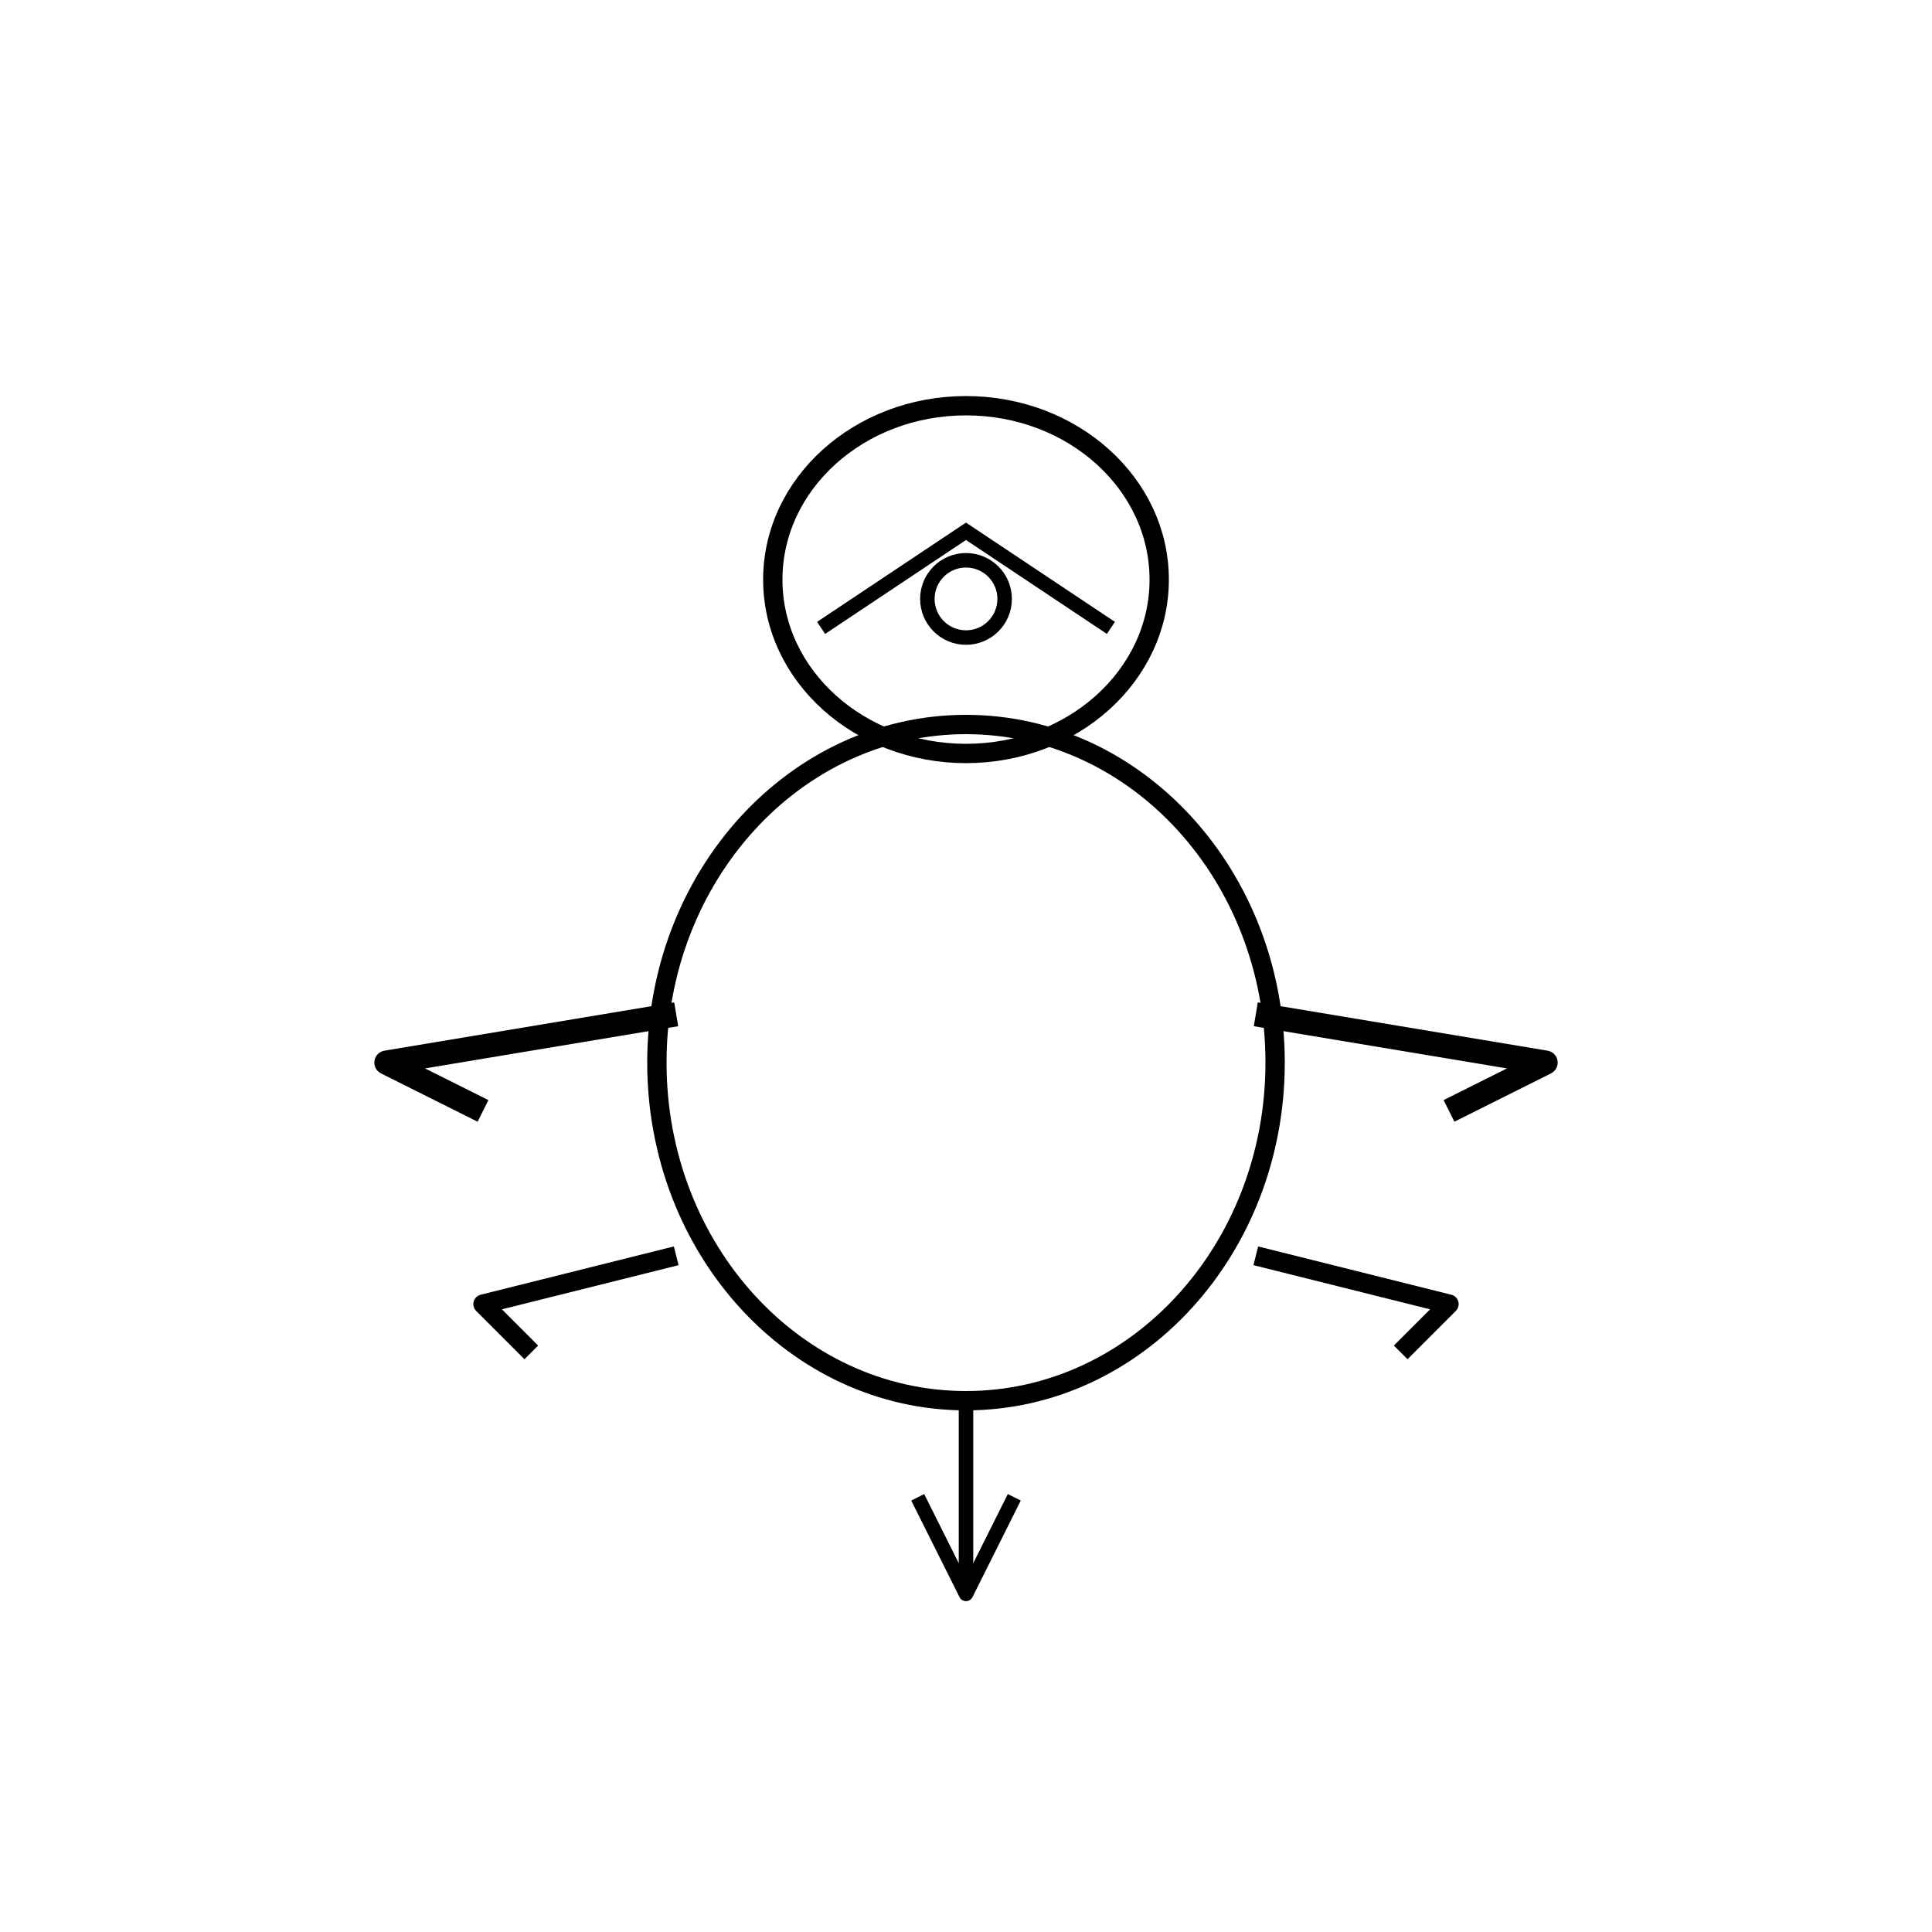
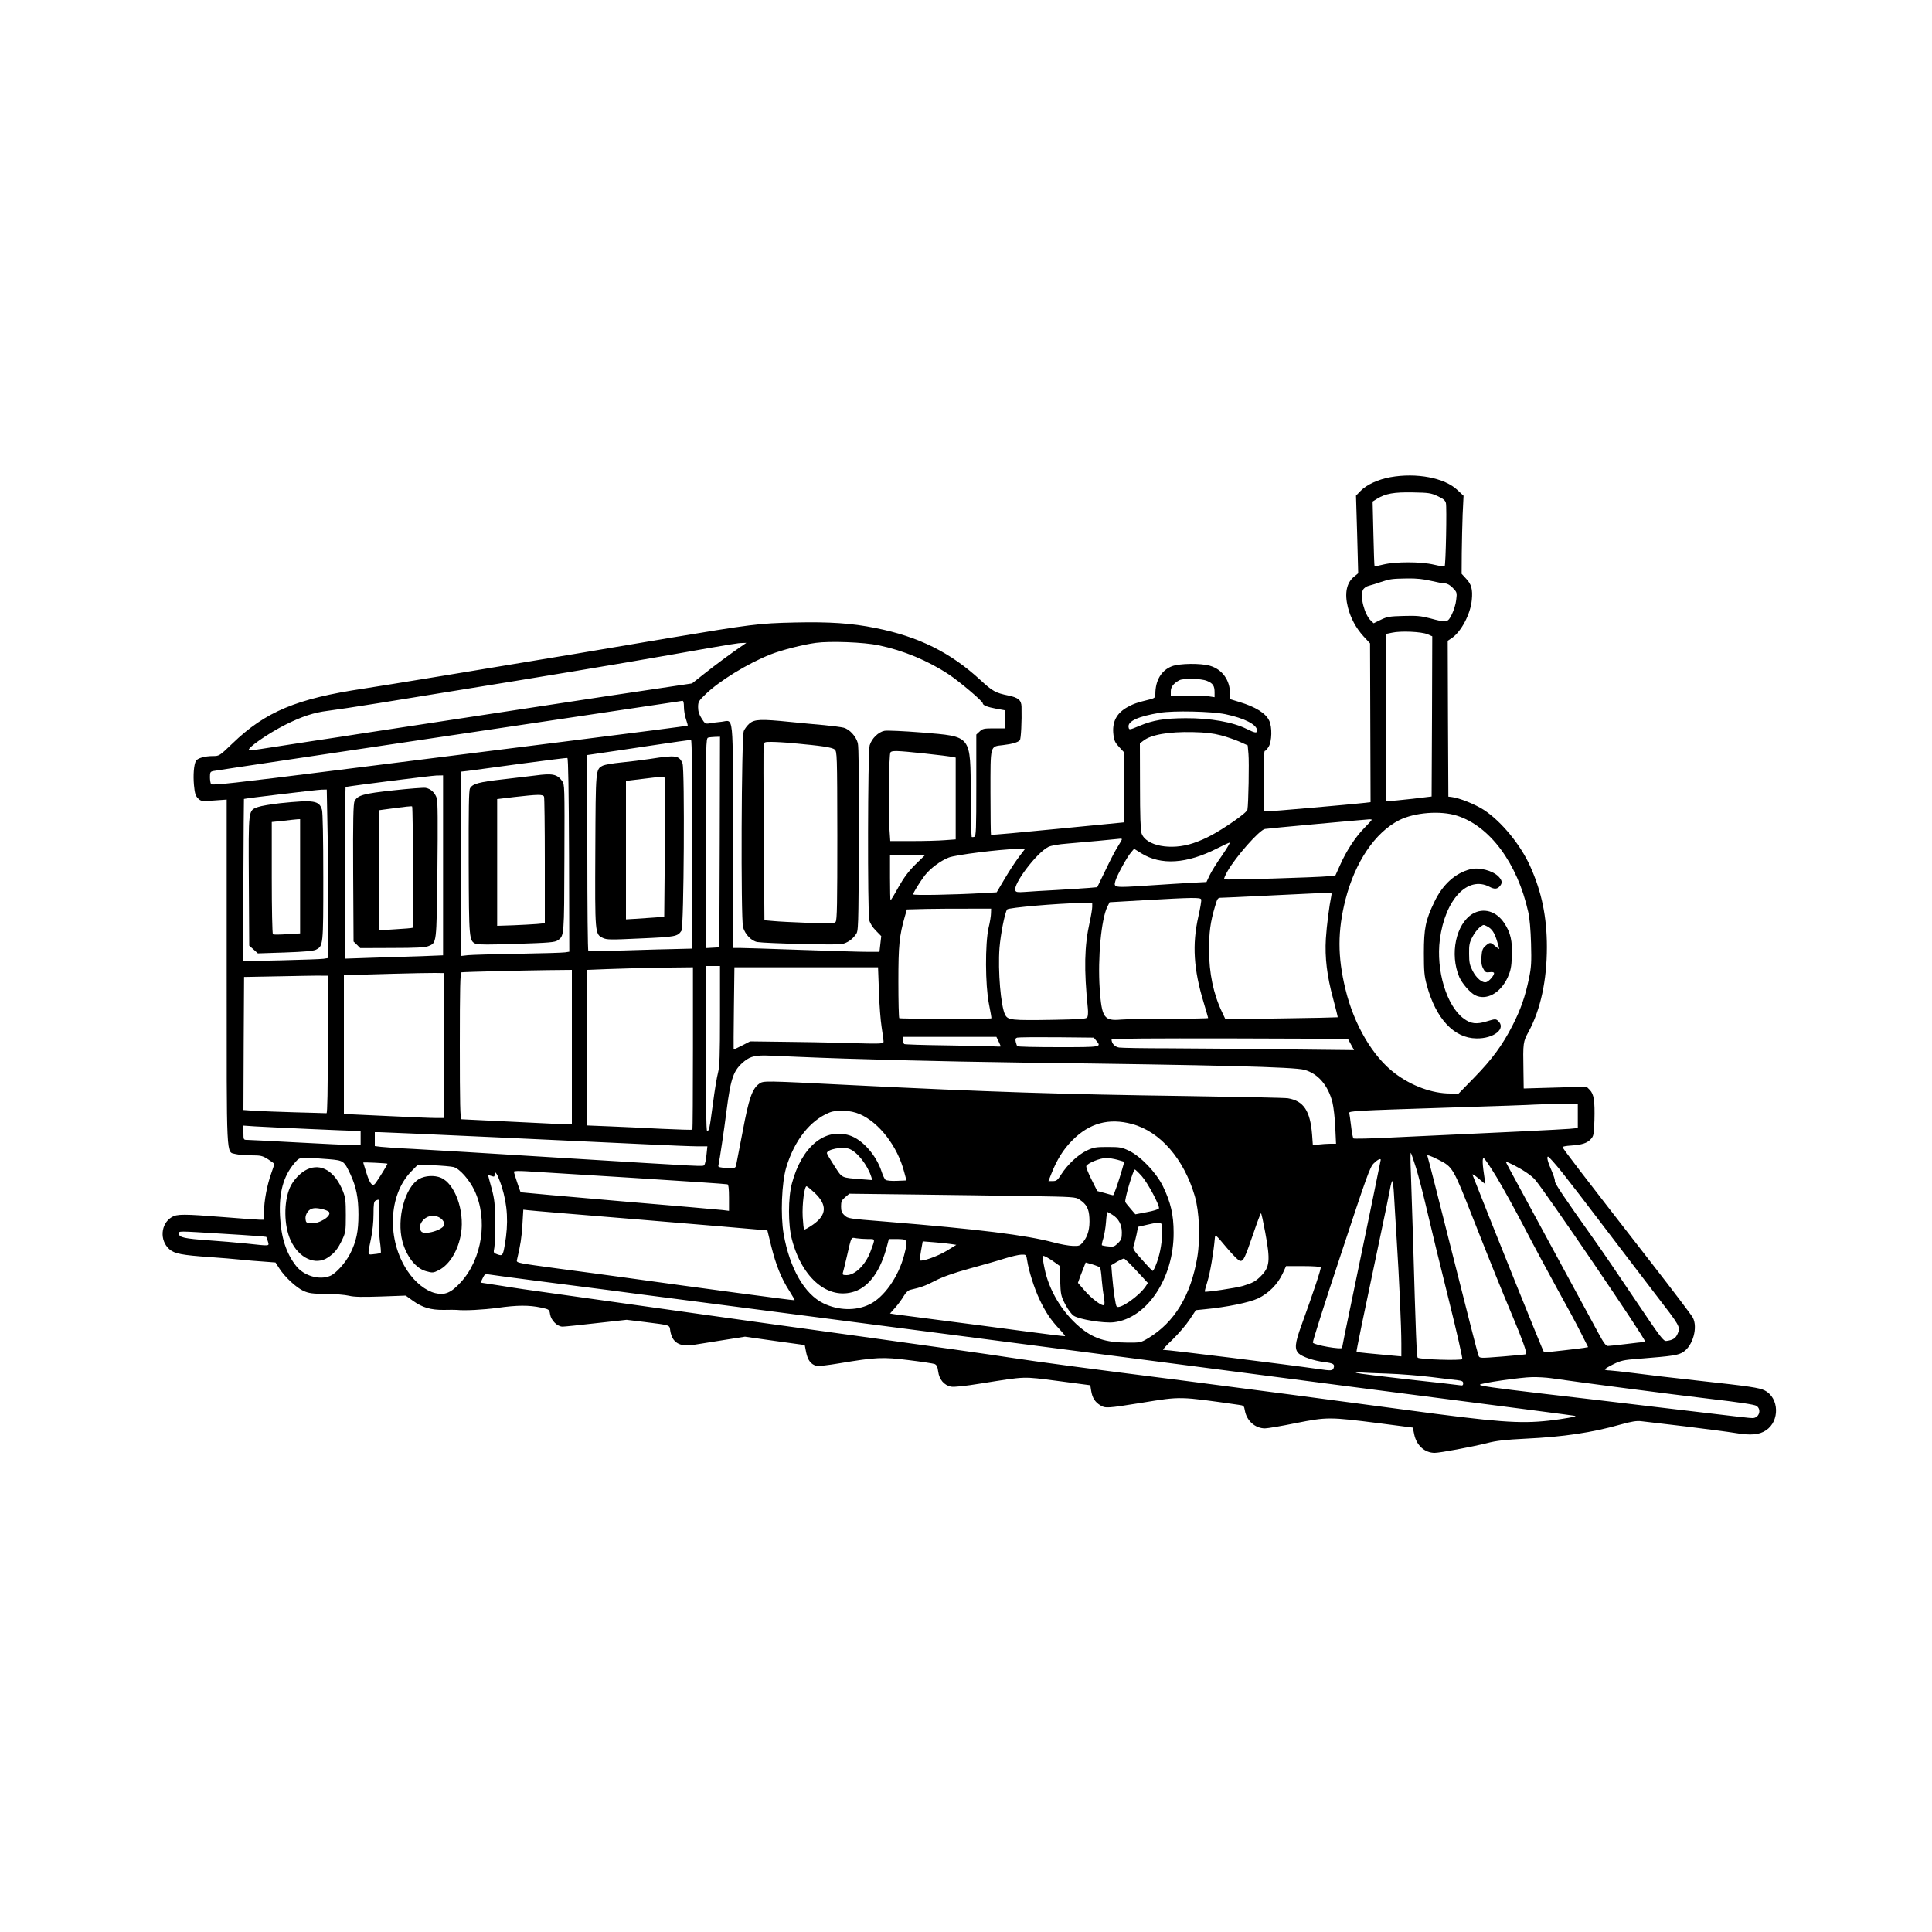
- <svg xmlns="http://www.w3.org/2000/svg" viewBox="0 0 200 200">
-   <ellipse cx="100" cy="110" rx="32" ry="35" fill="none" stroke="black" stroke-width="2" />
-   <ellipse cx="100" cy="60" rx="20" ry="18" fill="none" stroke="black" stroke-width="2" />
-   <path d="M85 65 L100 55 L115 65" fill="none" stroke="black" stroke-width="1.5" />
-   <circle cx="100" cy="62" r="4" fill="none" stroke="black" stroke-width="1.5" />
-   <path d="M70 105 L40 110 L50 115" fill="none" stroke="black" stroke-width="2.5" stroke-linejoin="round" />
-   <path d="M130 105 L160 110 L150 115" fill="none" stroke="black" stroke-width="2.5" stroke-linejoin="round" />
-   <path d="M70 130 L50 135 L55 140" fill="none" stroke="black" stroke-width="2" stroke-linejoin="round" />
-   <path d="M130 130 L150 135 L145 140" fill="none" stroke="black" stroke-width="2" stroke-linejoin="round" />
-   <path d="M100 145 L100 165 L95 155 M100 145 L100 165 L105 155" fill="none" stroke="black" stroke-width="1.5" stroke-linejoin="round" />
+ <svg xmlns="http://www.w3.org/2000/svg" version="1.0" width="1500pt" height="1500pt" viewBox="0 0 1500 1500" preserveAspectRatio="xMidYMid meet">
+   <g transform="translate(0,1500) scale(0.1,-0.1)" fill="#000000" stroke="none">
+     <path d="M10794 11295 c-94 -17 -183 -58 -229 -105 l-37 -38 9 -301 8 -302 -33 -27 c-58 -48 -74 -129 -47 -237 22 -86 63 -161 121 -225 l51 -55 2 -616 2 -617 -53 -6 c-82 -10 -724 -66 -753 -66 l-25 0 0 235 c0 152 4 235 10 235 6 0 19 15 30 33 25 41 28 153 4 202 -27 58 -106 107 -232 145 l-72 22 0 41 c0 106 -60 190 -156 218 -72 21 -237 19 -296 -4 -82 -32 -128 -110 -128 -217 0 -26 -5 -30 -42 -40 -98 -24 -125 -33 -171 -58 -89 -48 -125 -118 -112 -219 5 -44 14 -61 46 -95 l39 -42 -2 -270 -3 -271 -513 -50 c-282 -28 -515 -49 -518 -46 -2 2 -4 150 -4 328 0 374 -5 356 97 368 70 8 118 22 131 38 9 10 16 146 13 260 -1 51 -25 71 -102 87 -99 20 -123 33 -218 121 -231 213 -480 337 -813 403 -185 38 -360 49 -628 43 -280 -6 -337 -14 -985 -122 -275 -47 -594 -100 -710 -120 -664 -111 -1503 -249 -1650 -271 -522 -78 -764 -179 -1020 -426 -101 -97 -103 -98 -151 -98 -64 0 -122 -17 -133 -38 -16 -31 -22 -109 -15 -188 6 -63 12 -83 31 -102 23 -23 27 -24 124 -17 l99 7 0 -1337 c0 -1494 -5 -1394 69 -1415 20 -5 74 -10 120 -10 77 0 88 -3 133 -31 26 -17 48 -33 48 -36 0 -3 -11 -36 -24 -73 -32 -88 -56 -215 -56 -296 l0 -64 -32 0 c-18 0 -143 9 -278 20 -314 25 -366 25 -407 0 -86 -52 -95 -181 -18 -249 40 -35 98 -46 315 -61 85 -6 193 -15 240 -20 47 -5 126 -12 177 -15 l92 -7 31 -48 c42 -65 130 -147 187 -173 41 -18 68 -22 173 -23 69 0 150 -7 179 -14 41 -10 103 -11 248 -6 l193 7 57 -41 c73 -52 138 -71 238 -70 44 1 89 1 100 0 63 -7 207 1 320 16 148 21 242 22 335 2 64 -14 65 -14 71 -53 8 -47 56 -95 97 -95 15 0 133 12 262 27 l235 26 140 -17 c204 -26 192 -21 199 -68 15 -93 72 -127 184 -109 37 6 141 22 232 37 l164 26 232 -33 232 -32 11 -57 c12 -61 38 -94 81 -105 14 -3 93 6 175 20 288 48 338 50 540 25 99 -12 189 -26 201 -30 16 -7 23 -20 28 -58 8 -63 46 -107 100 -118 25 -4 104 4 234 25 354 56 317 55 597 19 l250 -33 7 -44 c9 -54 29 -86 71 -112 38 -24 54 -23 322 20 307 50 288 50 752 -16 39 -5 42 -8 48 -44 14 -80 80 -139 156 -139 20 0 128 18 240 41 243 48 260 48 646 -1 l262 -34 11 -53 c18 -86 82 -143 159 -143 41 0 286 46 404 75 76 20 143 27 300 35 296 14 518 47 743 111 79 22 121 29 154 25 25 -3 178 -21 340 -40 162 -20 340 -43 394 -52 119 -20 185 -14 237 21 108 71 103 251 -9 309 -43 22 -119 33 -512 76 -201 22 -430 49 -510 60 -80 10 -162 19 -182 20 -21 0 -38 4 -38 8 0 4 29 22 66 40 57 28 80 34 192 42 277 22 312 28 352 54 74 49 113 191 73 266 -10 19 -153 208 -318 420 -569 732 -691 891 -693 904 -1 4 28 10 65 12 86 6 124 18 154 50 22 24 24 35 28 145 4 153 -4 204 -36 237 l-25 25 -244 -7 -244 -7 -2 138 c-4 219 -3 224 41 305 92 170 141 397 141 655 0 233 -40 428 -130 628 -75 167 -223 347 -358 436 -66 43 -191 94 -252 101 l-25 3 -3 605 -2 605 30 20 c74 49 147 187 157 297 8 82 -3 122 -44 165 l-35 38 1 160 c1 88 4 224 7 303 l7 143 -46 43 c-99 96 -319 138 -523 101z m368 -147 c44 -20 59 -33 64 -54 8 -30 -1 -483 -10 -491 -3 -3 -40 3 -83 13 -100 24 -299 24 -393 1 -35 -9 -66 -15 -68 -13 -2 2 -6 116 -9 253 l-6 249 35 22 c65 40 132 52 278 49 122 -2 141 -5 192 -29z m-50 -658 c46 -11 94 -20 109 -20 15 0 38 -13 58 -34 33 -34 34 -37 27 -93 -3 -32 -19 -83 -34 -113 -32 -65 -38 -66 -171 -30 -70 18 -103 21 -205 18 -108 -3 -127 -6 -176 -30 l-55 -27 -21 20 c-51 48 -87 190 -62 239 8 15 27 28 48 33 19 5 60 17 90 28 72 24 87 26 207 28 71 1 127 -5 185 -19z m-29 -414 l37 -16 -2 -622 -3 -622 -150 -18 c-82 -9 -162 -17 -177 -17 l-28 -1 0 649 0 649 48 10 c67 15 228 8 275 -12z m-4261 -86 c192 -40 382 -119 544 -226 83 -55 264 -208 264 -224 0 -16 37 -30 108 -43 l67 -12 0 -70 0 -70 -87 0 c-78 0 -89 -2 -112 -24 l-26 -24 0 -394 c0 -346 -2 -394 -15 -400 -9 -3 -18 -3 -21 -1 -2 3 -6 149 -7 324 -3 472 11 454 -381 487 -140 11 -268 17 -289 13 -47 -9 -99 -59 -115 -113 -15 -49 -17 -1295 -3 -1357 6 -24 25 -55 51 -81 l42 -43 -7 -61 -7 -61 -96 0 c-54 0 -284 7 -512 15 -228 8 -441 15 -472 15 l-58 0 0 864 c0 988 9 903 -89 892 -31 -3 -72 -8 -91 -12 -33 -5 -37 -3 -62 37 -20 31 -28 56 -28 88 0 42 4 49 58 101 106 103 327 239 504 309 86 34 254 77 353 90 111 15 374 5 487 -19z m-1052 2 c-94 -64 -219 -157 -301 -222 l-96 -76 -114 -17 c-63 -9 -307 -46 -542 -81 -236 -36 -472 -72 -525 -80 -315 -48 -1367 -208 -1417 -216 -33 -6 -195 -30 -360 -55 -165 -25 -340 -52 -389 -60 -50 -8 -92 -12 -94 -10 -16 16 147 129 283 198 130 65 223 95 328 108 50 6 229 33 397 60 168 27 418 68 555 90 726 117 1325 217 1705 284 509 90 527 92 565 93 l30 1 -25 -17z m3600 -278 c47 -19 60 -38 60 -90 l0 -37 -46 7 c-26 3 -102 6 -170 6 l-124 0 0 33 c0 33 21 61 65 85 31 17 168 15 215 -4z m-4060 -202 c0 -27 7 -70 16 -96 9 -26 15 -49 13 -50 -2 -2 -402 -54 -889 -115 -487 -61 -1316 -165 -1844 -232 -785 -99 -960 -118 -967 -107 -5 7 -9 32 -9 55 0 37 3 42 27 47 16 3 287 44 603 91 316 47 769 115 1005 150 237 35 689 103 1005 150 598 89 947 141 990 148 14 2 31 5 38 6 8 1 12 -15 12 -47z m4204 -57 c148 -31 246 -81 246 -127 0 -22 -17 -19 -80 12 -107 54 -283 85 -475 84 -164 -1 -252 -15 -357 -59 -82 -34 -82 -34 -86 -9 -7 45 78 83 243 110 107 18 402 11 509 -11z m-35 -164 c46 -12 112 -35 146 -50 l62 -28 6 -66 c6 -65 0 -392 -8 -433 -3 -13 -44 -47 -107 -91 -136 -93 -216 -136 -313 -169 -173 -59 -368 -22 -402 76 -8 24 -12 137 -12 367 l-1 332 27 20 c59 47 197 71 383 67 99 -2 157 -9 219 -25z m-3891 -828 l-3 -818 -52 -3 -53 -3 0 815 c0 767 1 815 18 819 9 3 34 5 55 6 l37 1 -2 -817z m-213 -19 l0 -809 -120 -3 c-66 -1 -246 -6 -400 -11 -154 -5 -283 -6 -287 -4 -5 2 -8 345 -8 763 l0 758 88 13 c48 7 227 33 397 59 171 26 315 46 320 45 7 -1 10 -279 10 -811z m1803 706 c103 -11 199 -23 215 -26 l27 -6 0 -317 0 -318 -82 -6 c-46 -4 -160 -7 -255 -7 l-171 0 -7 103 c-9 129 -3 568 8 585 11 16 47 15 265 -8z m-2760 -788 l2 -751 -32 -5 c-18 -3 -184 -8 -368 -11 -184 -3 -359 -8 -387 -11 l-53 -6 0 715 0 716 53 6 c28 4 212 28 407 55 195 26 360 47 365 45 7 -1 11 -262 13 -753z m-978 -81 l0 -698 -172 -7 c-95 -3 -266 -9 -380 -12 l-208 -7 0 667 c0 366 1 666 3 666 72 13 668 88 705 89 l52 1 0 -699z m-896 222 c3 -203 6 -497 6 -655 l-1 -286 -37 -6 c-20 -3 -169 -8 -329 -12 l-293 -6 -1 43 c-2 75 3 1214 5 1216 4 4 564 71 602 72 l41 1 7 -367z m8768 164 c255 -81 469 -369 553 -747 11 -46 19 -140 22 -245 4 -146 2 -184 -16 -271 -29 -140 -64 -241 -128 -366 -77 -151 -159 -263 -298 -405 l-120 -123 -65 0 c-139 0 -299 58 -429 156 -172 129 -319 379 -385 654 -62 255 -61 453 0 695 75 292 229 521 417 617 119 60 320 76 449 35z m-662 -32 c0 -3 -26 -32 -57 -63 -68 -69 -139 -176 -188 -287 l-37 -82 -52 -6 c-80 -9 -806 -31 -812 -24 -3 3 8 31 26 62 65 114 247 320 291 329 18 4 719 68 812 75 9 0 17 -1 17 -4z m-1940 -152 c0 -3 -13 -27 -29 -52 -17 -25 -60 -107 -96 -183 l-66 -136 -67 -6 c-37 -3 -148 -10 -247 -16 -99 -5 -210 -12 -248 -15 -56 -4 -69 -2 -74 11 -19 49 164 291 255 338 22 11 77 21 155 27 111 9 391 35 410 38 4 0 7 -2 7 -6z m777 -126 c-40 -56 -83 -126 -96 -154 l-24 -51 -116 -6 c-64 -4 -221 -13 -350 -22 -254 -17 -256 -16 -241 37 12 42 90 185 120 219 l25 30 56 -35 c153 -95 353 -82 589 38 47 24 90 44 97 45 6 1 -21 -44 -60 -101z m-1578 -13 c-28 -37 -77 -113 -110 -169 l-61 -103 -106 -6 c-225 -13 -542 -19 -542 -10 0 14 51 95 90 147 42 54 122 114 186 139 52 21 396 64 531 67 l62 1 -50 -66z m-802 -56 c-53 -53 -89 -101 -131 -175 -31 -57 -59 -103 -62 -103 -2 0 -4 79 -4 175 l0 175 135 0 136 0 -74 -72z m3229 -245 c-15 -71 -36 -232 -42 -330 -9 -147 9 -293 56 -465 21 -78 37 -144 36 -146 -2 -1 -199 -6 -438 -9 l-434 -6 -26 55 c-67 140 -101 304 -101 483 0 137 10 214 45 333 20 69 22 72 52 72 17 0 163 7 326 15 162 8 331 16 375 18 44 2 97 4 118 5 37 2 38 1 33 -25z m-1010 -26 c3 -8 -7 -67 -22 -133 -49 -217 -37 -411 42 -670 19 -63 34 -116 34 -118 0 -3 -138 -5 -307 -6 -170 0 -335 -3 -368 -6 -134 -12 -151 13 -167 241 -16 236 12 538 59 634 l18 36 275 16 c369 21 429 22 436 6z m-846 -57 c0 -17 -9 -71 -20 -121 -41 -184 -45 -363 -14 -669 3 -30 1 -61 -5 -69 -7 -12 -59 -15 -272 -19 -317 -5 -343 -2 -365 39 -34 67 -57 340 -44 519 9 108 40 268 59 299 9 14 392 47 569 50 l92 1 0 -30z m-786 -50 c0 -19 -8 -71 -19 -115 -27 -123 -26 -441 3 -589 12 -60 21 -111 19 -112 -6 -7 -709 -5 -715 1 -4 4 -7 131 -7 283 0 285 7 356 51 509 l15 52 152 4 c84 1 231 3 327 2 l175 0 -1 -35z m-2104 -795 c0 -311 -3 -395 -15 -442 -9 -32 -27 -141 -40 -243 -27 -201 -29 -210 -45 -210 -7 0 -10 207 -10 640 l0 640 55 0 55 0 0 -385z m-210 -253 c0 -346 -2 -631 -4 -633 -3 -2 -109 1 -238 7 -128 7 -311 15 -405 19 l-173 7 0 604 0 604 28 1 c120 6 460 16 610 17 l182 2 0 -628z m1444 441 c3 -104 13 -228 21 -278 8 -49 14 -99 15 -110 0 -20 -4 -20 -282 -13 -156 5 -389 9 -519 10 l-235 3 -64 -33 c-35 -18 -64 -31 -64 -30 -1 2 0 146 2 321 l4 317 557 0 558 0 7 -187z m-2384 -433 l0 -600 -22 0 c-13 0 -203 9 -423 20 -220 11 -406 20 -412 20 -10 0 -13 121 -13 570 0 449 3 570 13 571 31 4 501 15 670 17 l187 2 0 -600z m-992 13 l2 -563 -67 0 c-38 0 -203 7 -368 15 -165 8 -310 15 -322 15 l-23 0 0 540 0 540 73 1 c39 1 182 5 317 9 135 4 277 6 315 6 l70 -1 3 -562z m-903 7 c0 -351 -3 -534 -10 -533 -5 0 -116 4 -245 7 -129 4 -272 9 -318 12 l-82 6 2 516 3 517 270 5 c149 3 295 6 325 5 l55 0 0 -535z m5208 25 c9 -20 17 -37 17 -39 0 -2 -26 -2 -57 0 -32 2 -198 5 -369 8 -172 2 -317 7 -323 10 -6 4 -11 18 -11 32 l0 24 363 0 363 0 17 -35z m758 6 c42 -51 44 -51 -295 -51 -173 0 -317 3 -319 8 -2 4 -7 19 -11 34 -4 20 -2 28 11 32 10 3 148 4 307 3 l288 -3 19 -23z m1978 -30 l24 -44 -544 6 c-299 4 -701 7 -894 8 -192 0 -366 3 -386 6 -34 5 -59 32 -59 64 0 6 337 8 917 7 l918 -3 24 -44z m-4299 -96 c436 -19 1106 -36 1760 -45 1508 -19 2098 -34 2177 -56 106 -29 184 -120 218 -252 9 -37 19 -124 22 -194 l6 -128 -45 0 c-25 0 -65 -3 -90 -6 l-45 -6 -6 84 c-15 184 -65 260 -187 281 -19 4 -363 11 -765 17 -1003 14 -1557 32 -2640 86 -676 34 -667 34 -702 9 -53 -39 -79 -113 -127 -370 -25 -132 -48 -250 -51 -263 -5 -21 -10 -23 -73 -20 -47 2 -66 7 -65 15 12 57 46 289 63 423 34 265 54 322 142 393 47 37 90 46 198 41 47 -2 141 -6 210 -9z m6060 -459 l0 -94 -62 -6 c-55 -5 -536 -29 -1416 -69 -140 -7 -258 -9 -263 -6 -5 3 -14 46 -19 95 -6 49 -12 94 -15 101 -6 18 40 20 755 43 360 11 669 22 685 24 17 1 99 4 183 4 l152 2 0 -94z m-5575 14 c151 -65 294 -251 345 -449 l18 -66 -75 -3 c-43 -2 -80 2 -88 8 -7 6 -21 34 -30 63 -42 129 -149 250 -250 282 -192 60 -370 -88 -446 -371 -31 -112 -31 -325 0 -439 80 -303 283 -470 486 -402 117 40 205 165 255 365 l11 42 54 0 c95 0 96 -2 65 -124 -45 -171 -157 -330 -271 -384 -106 -51 -240 -47 -356 9 -147 71 -262 272 -309 539 -25 147 -15 395 20 515 63 210 185 366 335 427 59 24 165 19 236 -12z m2115 -77 c218 -59 401 -270 486 -558 36 -123 44 -327 20 -475 -50 -297 -177 -507 -382 -630 -57 -34 -61 -35 -164 -34 -167 1 -264 33 -369 122 -136 116 -237 284 -271 453 -11 51 -17 95 -14 98 5 6 55 -21 100 -55 l32 -23 3 -114 c4 -107 6 -118 39 -183 21 -41 48 -77 67 -90 43 -28 232 -59 311 -50 257 30 466 343 464 696 0 139 -23 236 -83 360 -53 107 -171 231 -264 276 -55 26 -69 29 -165 29 -96 0 -110 -3 -165 -29 -68 -34 -145 -106 -195 -183 -29 -46 -37 -53 -67 -53 l-33 0 21 53 c44 112 94 193 164 263 133 135 285 176 465 127z m-6398 -38 c181 -8 346 -15 368 -15 l40 0 0 -55 0 -55 -62 0 c-35 0 -227 9 -428 20 -201 11 -377 20 -392 20 -27 0 -28 2 -28 55 l0 56 88 -6 c48 -3 234 -12 414 -20z m1460 -65 c480 -22 1011 -47 1180 -55 169 -8 341 -15 383 -15 l77 0 -7 -67 c-4 -38 -11 -72 -17 -78 -11 -13 23 -14 -1103 55 -528 33 -1050 64 -1160 70 -110 5 -221 13 -247 16 l-48 6 0 54 0 54 35 0 c19 0 427 -18 907 -40z m2742 -90 c62 -23 142 -126 171 -218 l7 -24 -79 6 c-167 14 -151 6 -215 104 -32 49 -58 93 -58 99 0 30 122 53 174 33z m4401 -150 c19 -63 58 -213 86 -335 28 -121 102 -426 165 -678 63 -253 111 -464 107 -469 -8 -13 -332 -3 -346 11 -8 8 -15 178 -36 916 -6 198 -14 432 -17 520 -4 88 -4 157 0 154 3 -3 21 -57 41 -119z m173 66 c111 -56 114 -62 267 -451 154 -390 212 -534 313 -775 70 -166 109 -276 101 -284 -2 -2 -84 -10 -183 -18 -177 -14 -178 -14 -187 7 -5 11 -95 362 -200 780 -105 418 -193 763 -196 768 -9 15 20 6 85 -27z m960 -98 c54 -68 204 -262 333 -433 130 -170 306 -402 393 -515 189 -245 194 -252 172 -303 -15 -37 -38 -52 -88 -58 -23 -3 -43 23 -240 316 -118 176 -265 392 -328 480 -227 320 -301 429 -298 445 2 8 -9 42 -23 75 -32 72 -43 115 -30 115 6 0 55 -55 109 -122z m-9574 102 c114 -10 117 -12 167 -118 44 -95 62 -181 62 -312 0 -130 -16 -207 -64 -303 -36 -71 -111 -155 -156 -173 -82 -35 -203 0 -263 76 -78 98 -118 223 -126 390 -9 180 26 308 111 408 36 42 37 42 103 42 37 -1 112 -5 166 -10z m6124 -5 l51 -15 -15 -53 c-29 -101 -66 -207 -72 -207 -3 0 -32 7 -64 17 l-59 16 -45 90 c-25 49 -43 96 -40 104 9 22 106 62 152 62 22 1 63 -6 92 -14z m2942 -135 c48 -80 145 -255 215 -390 70 -135 186 -350 256 -478 71 -127 154 -281 184 -342 l55 -109 -33 -6 c-28 -5 -291 -35 -309 -35 -5 0 -399 979 -556 1380 -3 8 18 -5 48 -30 l53 -45 -6 40 c-18 115 -20 168 -7 163 7 -2 52 -69 100 -148z m-900 135 c0 -5 -96 -471 -235 -1140 -36 -171 -65 -314 -65 -319 0 -17 -220 21 -227 40 -3 7 95 316 218 686 199 603 225 676 254 705 29 29 55 42 55 28z m-7712 -30 c3 -3 -61 -107 -91 -149 -23 -33 -44 -12 -71 74 -14 45 -26 82 -26 84 0 4 183 -5 188 -9z m8745 -11 c72 -37 138 -81 165 -113 77 -88 852 -1227 852 -1252 0 -5 -6 -9 -12 -9 -7 0 -67 -7 -133 -15 -66 -8 -129 -15 -141 -15 -16 0 -33 23 -76 103 -31 56 -199 368 -375 692 -379 699 -345 635 -338 635 3 0 29 -12 58 -26z m-8231 -15 c46 -12 122 -98 162 -182 106 -224 60 -530 -106 -712 -75 -82 -124 -103 -198 -85 -75 18 -157 83 -216 172 -162 241 -149 590 28 772 l53 54 120 -5 c66 -3 137 -9 157 -14z m5343 -71 c47 -53 140 -228 133 -250 -3 -7 -44 -20 -94 -29 l-89 -17 -35 41 c-19 22 -39 46 -43 54 -9 15 61 253 74 253 4 0 28 -23 54 -52z m-3950 -13 c396 -25 726 -47 733 -50 8 -3 12 -34 12 -105 l0 -101 -47 6 c-27 3 -390 35 -807 70 -418 36 -761 67 -763 68 -5 6 -53 150 -53 160 0 6 39 7 103 3 56 -3 426 -27 822 -51z m-1020 -66 c46 -148 54 -284 24 -455 -14 -82 -18 -87 -57 -73 -31 11 -32 12 -24 52 4 23 7 114 6 202 -1 140 -4 172 -27 258 -15 53 -27 99 -27 102 0 2 11 0 25 -5 22 -8 25 -7 25 13 1 22 1 22 16 2 8 -11 25 -54 39 -96z m6928 -66 c3 -60 13 -216 21 -348 19 -297 36 -678 36 -808 l0 -98 -67 6 c-145 13 -278 26 -281 29 -3 4 52 270 178 866 39 184 76 363 82 398 6 34 14 62 18 62 4 0 10 -48 13 -107z m-4497 15 c98 -94 93 -171 -14 -246 -35 -24 -66 -42 -69 -38 -3 3 -8 47 -11 99 -5 97 13 237 30 237 5 0 34 -24 64 -52z m1642 -24 c369 -6 384 -7 414 -28 54 -36 72 -70 76 -141 5 -80 -11 -142 -48 -187 -26 -31 -32 -33 -83 -31 -30 1 -97 13 -148 27 -215 57 -575 102 -1299 161 -301 24 -296 24 -324 50 -21 19 -26 34 -26 69 0 38 5 48 32 71 l32 27 496 -6 c272 -3 667 -9 878 -12z m-5026 -146 c-2 -62 1 -153 7 -202 7 -48 10 -91 7 -93 -3 -3 -25 -8 -51 -10 -54 -7 -52 -11 -25 118 12 56 20 133 20 191 0 81 3 99 17 107 10 5 20 8 24 5 3 -2 4 -54 1 -116z m2038 -38 c465 -39 875 -73 911 -77 l67 -6 30 -123 c37 -147 77 -248 139 -344 25 -39 44 -73 42 -75 -3 -3 -728 94 -1339 179 -96 13 -320 44 -498 67 -309 42 -323 44 -319 64 28 118 37 177 43 276 l7 117 36 -4 c20 -3 416 -36 881 -74z m3656 39 c49 -30 74 -77 74 -138 0 -45 -4 -57 -30 -83 -28 -27 -36 -30 -76 -25 -25 2 -47 7 -49 9 -2 2 2 26 11 53 8 28 18 85 21 128 3 42 8 77 11 77 2 0 20 -9 38 -21z m1187 -136 c41 -221 36 -271 -34 -341 -39 -40 -66 -54 -139 -76 -54 -16 -289 -51 -296 -44 -2 2 8 38 21 80 20 64 47 221 57 335 3 31 5 30 91 -73 55 -65 95 -104 107 -104 25 0 35 22 101 213 29 86 56 157 59 157 4 0 18 -66 33 -147z m-800 -12 c-3 -86 -20 -174 -51 -248 -9 -24 -20 -42 -24 -40 -3 1 -40 40 -81 86 -69 77 -74 87 -65 110 5 14 15 53 22 86 l12 60 74 17 c118 26 115 28 113 -71z m-7274 -1 c172 -10 315 -21 318 -23 2 -2 8 -18 13 -36 10 -37 23 -36 -165 -16 -77 8 -210 19 -295 25 -186 13 -230 23 -230 50 0 24 -29 24 359 0z m4989 -40 c60 0 59 7 20 -98 -38 -102 -119 -182 -185 -182 -28 0 -33 3 -29 18 3 9 17 67 31 127 37 160 31 148 74 141 20 -3 60 -6 89 -6z m647 -39 l40 -6 -78 -48 c-68 -41 -192 -85 -205 -72 -2 2 2 36 9 75 l13 72 90 -7 c50 -4 109 -10 131 -14z m590 -128 c12 -79 54 -213 95 -300 46 -98 87 -160 154 -231 27 -29 47 -54 45 -56 -2 -2 -150 16 -329 40 -179 24 -467 62 -640 84 -173 22 -332 43 -353 46 l-37 6 41 46 c23 26 52 66 66 90 16 27 34 44 51 48 83 19 115 30 192 70 58 30 142 60 265 94 99 27 223 62 275 79 52 16 111 30 131 30 36 1 37 0 44 -46z m848 -78 l89 -96 -17 -26 c-50 -75 -201 -181 -225 -157 -9 9 -25 117 -36 245 l-6 76 43 26 c24 14 49 25 54 26 6 1 50 -42 98 -94z m-282 23 c4 -6 10 -49 13 -96 4 -48 12 -109 17 -136 5 -28 6 -53 1 -58 -13 -13 -95 47 -151 112 l-52 60 19 53 c11 28 25 64 31 79 l10 26 53 -15 c29 -9 56 -20 59 -25z m1713 3 c5 -8 -54 -187 -149 -449 -52 -142 -56 -188 -21 -221 28 -26 117 -56 197 -66 70 -9 83 -16 74 -44 -7 -24 -19 -25 -120 -10 -237 34 -1163 149 -1205 149 -5 0 27 36 73 79 45 44 105 113 132 154 l50 75 69 7 c169 16 345 52 413 84 82 39 152 109 191 192 l27 59 132 0 c72 0 134 -4 137 -9z m-6044 -111 c217 -28 445 -57 505 -65 61 -8 180 -24 265 -35 85 -11 207 -27 270 -35 132 -17 338 -44 1730 -225 1291 -168 1607 -209 2500 -325 404 -53 836 -109 960 -125 1431 -185 1777 -230 1790 -233 19 -4 -90 -24 -205 -37 -227 -25 -402 -12 -1120 85 -482 65 -1342 178 -1710 225 -782 99 -1117 144 -1355 180 -140 22 -664 96 -1165 165 -500 69 -1070 148 -1265 176 -653 92 -974 137 -1165 164 -104 14 -263 37 -352 52 l-162 25 17 35 c13 28 20 33 42 29 14 -3 203 -28 420 -56z m6570 -715 c91 -3 239 -15 330 -26 91 -11 184 -23 208 -25 33 -4 42 -9 42 -24 0 -16 -5 -19 -27 -15 -16 3 -194 23 -398 45 -203 23 -383 45 -400 50 -24 8 -19 9 25 5 30 -3 129 -7 220 -10z m1260 -35 c219 -32 939 -126 1230 -160 233 -27 351 -45 367 -55 42 -28 21 -95 -30 -95 -27 0 -57 4 -742 85 -302 36 -703 84 -890 105 -383 45 -485 60 -485 69 0 12 319 58 405 59 44 1 109 -3 145 -8z" />
+     <path d="M5819 9383 c-17 -15 -37 -41 -44 -58 -19 -44 -24 -1460 -6 -1524 16 -56 66 -108 112 -115 68 -11 619 -24 655 -16 43 10 79 34 108 74 21 27 21 38 24 737 2 478 -1 723 -8 750 -15 53 -63 106 -109 119 -20 5 -88 14 -151 20 -63 5 -182 17 -265 25 -227 23 -276 21 -316 -12z m336 -153 c222 -20 305 -32 325 -49 19 -16 20 -33 21 -669 0 -524 -2 -656 -13 -669 -11 -14 -37 -15 -213 -8 -110 4 -231 10 -270 14 l-70 6 -5 665 c-3 366 -3 677 -1 693 3 26 6 27 60 27 31 0 106 -4 166 -10z" />
+     <path d="M5055 9109 c-66 -10 -171 -23 -233 -29 -63 -6 -126 -17 -141 -24 -57 -30 -56 -20 -59 -656 -3 -654 -3 -652 58 -682 32 -15 58 -15 295 -4 270 12 286 15 316 60 19 28 26 1254 8 1299 -26 62 -52 66 -244 36z m107 -151 c3 -7 3 -252 0 -545 l-5 -531 -81 -6 c-44 -3 -111 -7 -148 -10 l-68 -4 0 538 0 537 123 15 c160 20 174 20 179 6z" />
+     <path d="M4155 8979 c-33 -4 -143 -17 -244 -29 -196 -22 -242 -35 -262 -71 -9 -17 -11 -157 -10 -578 2 -598 3 -605 55 -629 15 -7 116 -7 317 0 254 8 297 12 319 27 51 36 50 30 52 640 2 561 2 571 -18 598 -39 53 -76 60 -209 42z m69 -165 c3 -9 6 -233 6 -499 l0 -483 -62 -6 c-35 -3 -118 -7 -185 -10 l-123 -4 0 492 0 492 133 16 c185 21 224 22 231 2z" />
+     <path d="M3056 8864 c-233 -25 -280 -38 -303 -84 -10 -19 -13 -145 -11 -557 l3 -533 26 -25 26 -26 247 1 c188 0 256 4 281 14 66 28 64 7 71 588 4 381 3 536 -5 561 -14 43 -47 73 -86 80 -16 3 -129 -6 -249 -19z m144 -126 c7 -34 10 -937 4 -941 -5 -3 -67 -8 -137 -12 l-127 -8 0 466 0 466 43 6 c179 24 216 28 217 23z" />
+     <path d="M2175 8764 c-71 -8 -149 -21 -173 -30 -75 -28 -73 -9 -70 -575 l3 -501 34 -30 33 -30 212 7 c148 5 219 12 238 21 58 30 58 28 58 561 0 305 -4 502 -10 525 -21 73 -61 79 -325 52z m155 -567 l0 -444 -101 -6 c-56 -4 -106 -4 -110 -1 -5 3 -9 200 -9 438 l0 434 88 9 c48 6 97 11 110 12 l22 1 0 -443z" />
+     <path d="M11415 8251 c-117 -30 -215 -119 -279 -254 -68 -142 -81 -204 -81 -397 0 -141 3 -177 23 -250 70 -259 211 -410 384 -412 137 -3 235 77 169 136 -18 16 -23 16 -89 -4 -79 -24 -123 -19 -178 22 -133 98 -216 375 -185 614 41 311 216 497 385 409 38 -20 59 -19 79 3 23 25 21 45 -7 75 -44 47 -152 76 -221 58z" />
+     <path d="M11433 7905 c-129 -78 -179 -313 -103 -491 22 -50 82 -119 121 -140 88 -45 198 14 255 138 23 53 29 80 32 164 5 118 -10 184 -59 257 -61 93 -161 122 -246 72z m116 -99 c36 -19 55 -49 75 -116 9 -30 16 -55 16 -58 0 -2 -14 8 -31 22 -37 32 -41 32 -75 3 -23 -20 -28 -34 -32 -84 -3 -43 0 -69 13 -92 15 -29 21 -33 51 -29 21 3 34 0 34 -8 0 -18 -38 -62 -60 -69 -30 -9 -77 29 -107 88 -22 43 -27 65 -27 132 -1 68 3 88 26 131 15 29 40 61 55 73 34 25 28 24 62 7z" />
+     <path d="M2385 5921 c-52 -24 -109 -84 -134 -141 -49 -114 -47 -295 5 -409 64 -140 194 -200 292 -133 50 34 75 65 110 139 25 54 27 67 27 188 0 113 -3 138 -23 188 -62 154 -169 218 -277 168z m127 -311 c21 -6 40 -15 43 -20 20 -33 -77 -93 -142 -88 -34 3 -38 6 -41 34 -2 19 5 40 18 57 24 30 58 34 122 17z" />
+     <path d="M3255 5847 c-111 -63 -177 -309 -131 -484 32 -119 104 -210 182 -232 52 -15 59 -14 102 8 84 43 152 157 172 288 27 176 -49 384 -157 429 -50 21 -122 17 -168 -9z m169 -308 c15 -11 26 -31 26 -44 0 -42 -158 -90 -181 -54 -17 26 -9 61 20 90 37 36 94 40 135 8z" />
+   </g>
</svg>
